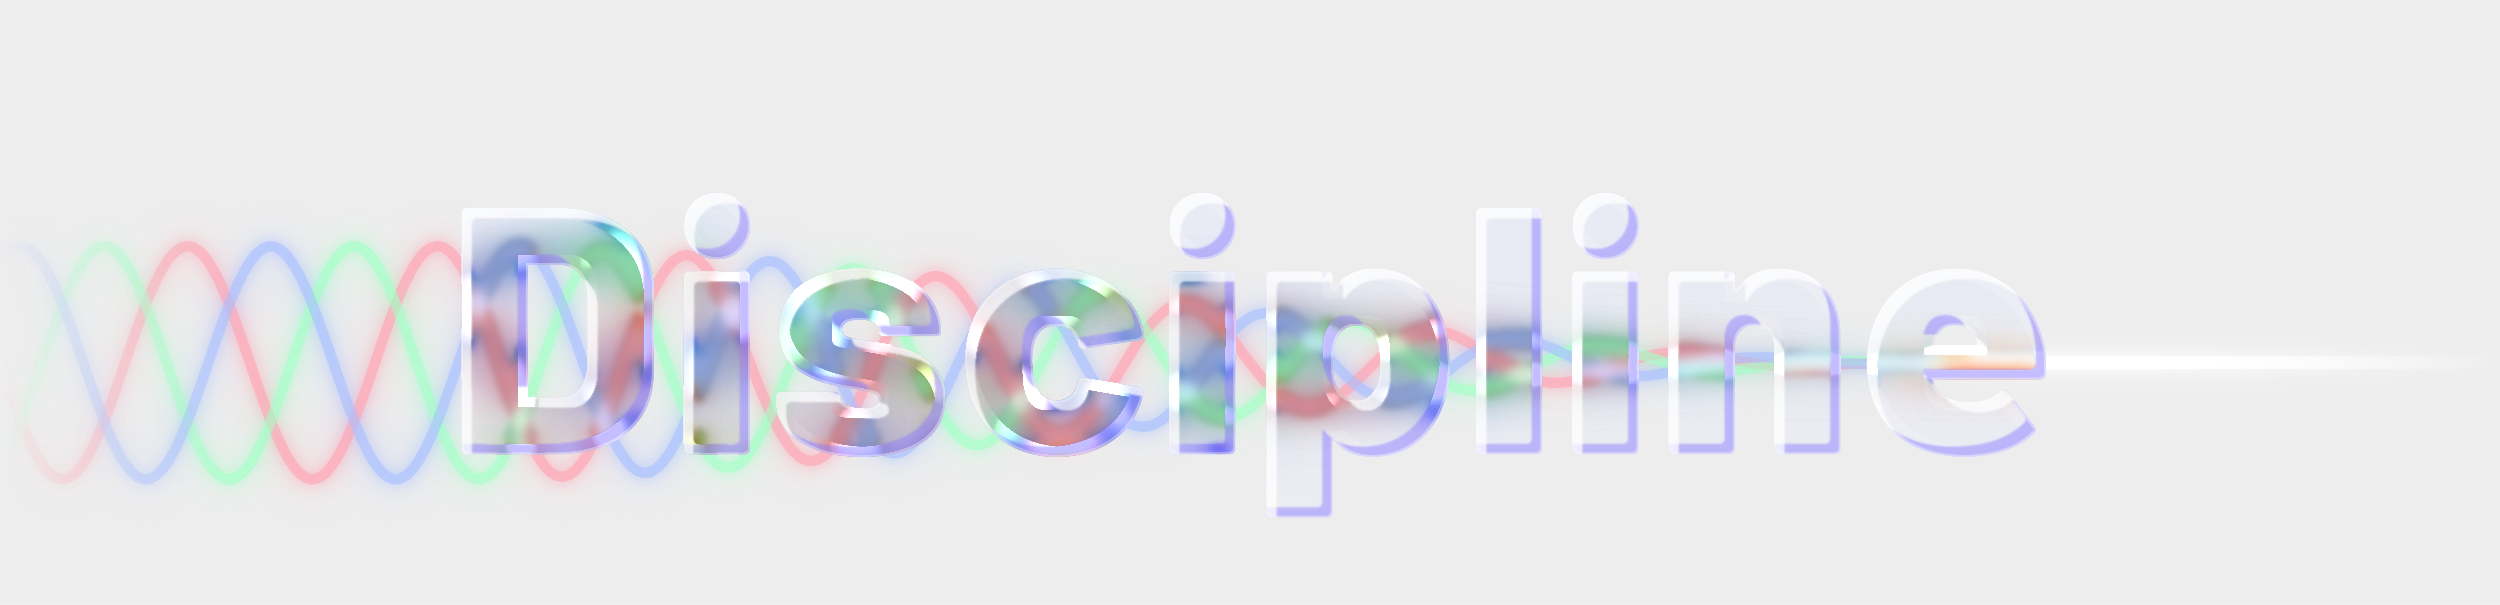
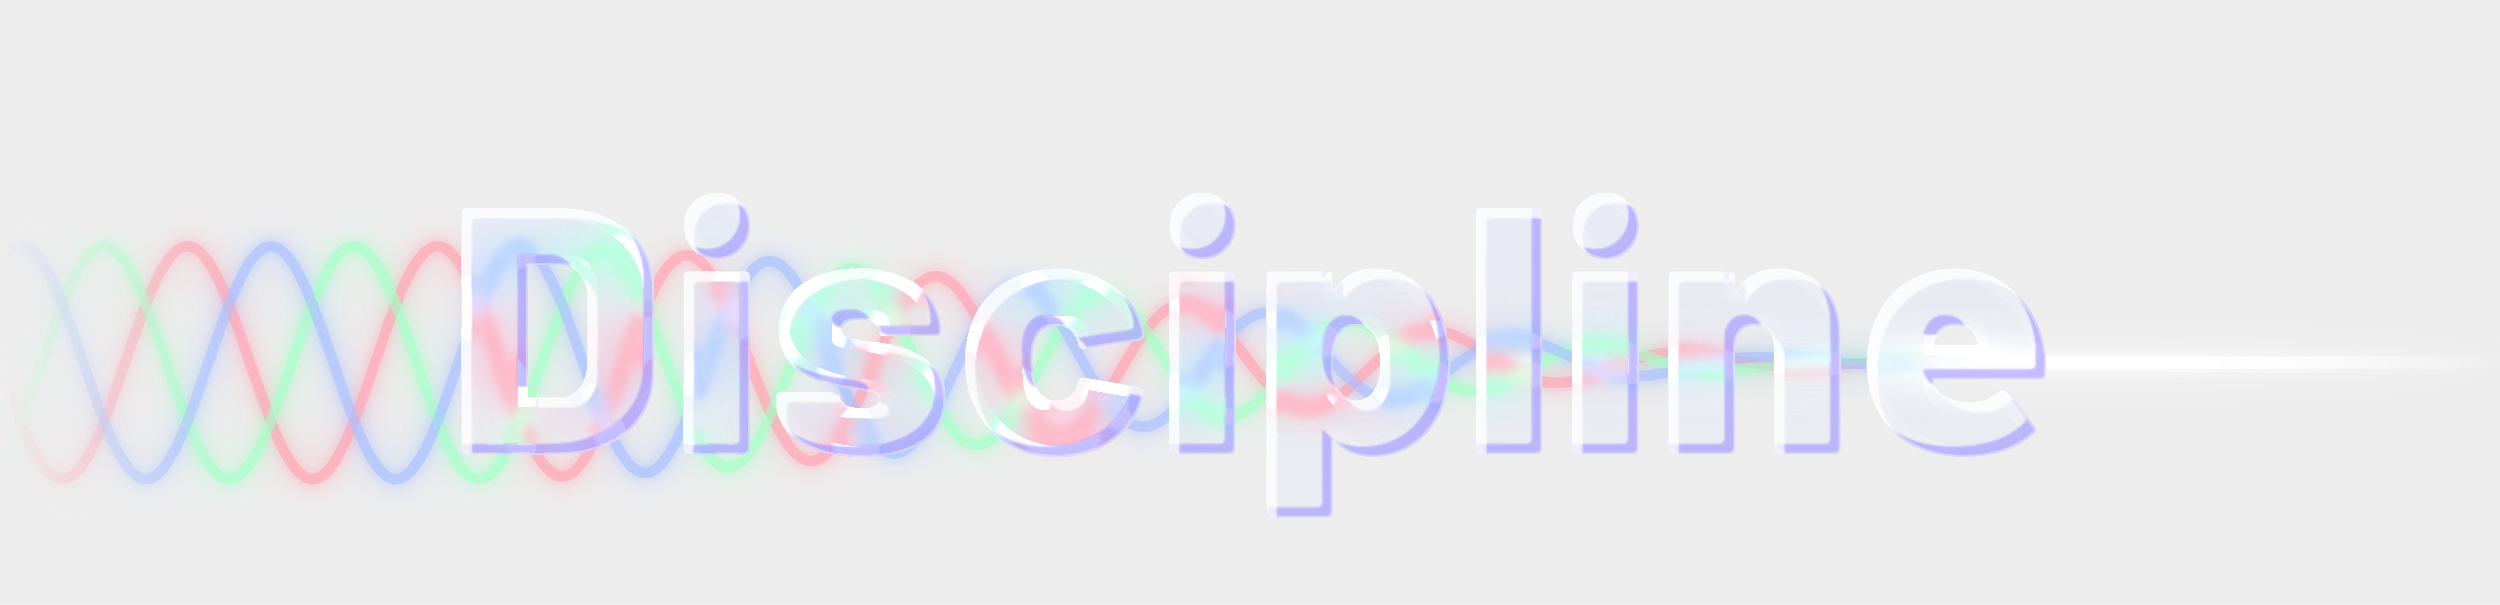
<svg xmlns="http://www.w3.org/2000/svg" width="1200" height="290" viewBox="0 0 1200 290" role="img" aria-label="Discipline">
  <defs>
    <path id="word" d="M221.6 215.5V102.4Q221.6 101.3 222.3 100.6Q222.9 99.9 224.1 99.9H267.5Q281.1 99.9 291.7 104.6Q302.2 109.3 308 118Q313.7 126.6 313.7 137.9V180Q313.7 191.3 308 199.9Q302.2 208.6 291.7 213.3Q281.1 218 267.5 218H224.1Q222.9 218 222.3 217.3Q221.6 216.7 221.6 215.5ZM254.1 190.8H268.7Q274.4 190.8 278.1 186.4Q281.8 181.9 282 174.6V143.3Q282 136 278.3 131.5Q274.6 127.1 268.5 127.1H254.1Q253.3 127.1 253.3 127.9V190Q253.3 190.8 254.1 190.8Z M328.4 108.5Q328.4 101.4 332.8 97Q337.3 92.6 344.2 92.6Q351.2 92.6 355.6 97Q360.1 101.4 360.1 108.5Q360.1 115.3 355.6 119.8Q351.2 124.4 344.2 124.4Q337.3 124.4 332.8 119.9Q328.4 115.4 328.4 108.5ZM328.2 215.5V132.8Q328.2 131.6 328.9 130.9Q329.6 130.3 330.7 130.3H357.4Q358.6 130.3 359.2 130.9Q359.9 131.6 359.9 132.8V215.5Q359.9 216.7 359.2 217.3Q358.6 218 357.4 218H330.7Q329.6 218 328.9 217.3Q328.2 216.7 328.2 215.5Z M372.6 192.2V190.7Q372.6 189.5 373.3 188.8Q373.9 188.1 375.1 188.1H400.4Q402.9 188.1 402.9 190Q402.9 192.7 405.9 194.4Q408.8 196.1 413.6 196.1Q417.3 196.1 419.6 195Q421.8 193.9 421.8 191.8Q421.8 189.5 419.1 188.6Q416.4 187.6 409.5 186.5Q403.1 185.6 398.1 184.4Q393 183.2 388.3 180.9Q373.8 173.8 373.8 158.6Q373.8 144.9 384.4 136.9Q395 128.9 412.4 128.9Q424.2 128.9 433.1 132.7Q441.9 136.5 446.8 143.4Q451.7 150.3 451.7 159.5Q451.7 161.3 449.2 161.3H424.7Q422.2 161.3 422.2 159.5Q422.2 156.6 419.6 155Q417.1 153.4 412.9 153.4Q409 153.4 406.6 154.6Q404.1 155.9 404.1 158.1Q404.1 160.8 407.3 161.8Q410.5 162.8 417.6 163.8Q418.5 164 424.1 164.9Q429.8 165.7 435 167.6Q444.1 170.8 448.9 176.4Q453.7 182.1 453.7 191.2Q453.7 205 442.9 212.2Q432.1 219.3 413.7 219.3Q394.7 219.3 383.6 211.9Q372.6 204.5 372.6 192.2Z M466.7 192.9Q463.3 184.3 463.3 173.6Q463.3 163.2 466.7 154.6Q471.4 142.6 482.2 135.8Q493 128.9 507.2 128.9Q521.5 128.9 532.6 136.1Q543.7 143.3 547.5 154.1Q548.7 157.1 549 160.5V161Q549 162.7 546.9 163.2L520.7 167.4H520.2Q518 167.4 517.8 165.2L517.2 162.8Q516.3 160 513.5 158Q510.8 156.1 507 156.1Q500.3 156.1 497.4 162.2Q495.4 166.4 495.4 173.8Q495.4 180.7 497.3 185.4Q500.1 192.2 507 192.2Q514.5 192.2 517.2 184.4L517.3 183.8Q517.8 180.9 520.2 181.4L546.5 185.8Q548.7 186.3 548.7 188.1Q548.7 190.2 547.5 193.7Q543.1 206 532.3 212.7Q521.4 219.3 507.2 219.3Q492.9 219.3 482.2 212.3Q471.6 205.3 466.7 192.9Z M561.4 108.5Q561.4 101.4 565.8 97Q570.3 92.6 577.2 92.6Q584.1 92.6 588.6 97Q593.1 101.4 593.1 108.5Q593.1 115.3 588.6 119.8Q584.1 124.4 577.2 124.4Q570.3 124.4 565.8 119.9Q561.4 115.4 561.4 108.5ZM561.2 215.5V132.8Q561.2 131.6 561.9 130.9Q562.5 130.3 563.7 130.3H590.4Q591.6 130.3 592.2 130.9Q592.9 131.6 592.9 132.8V215.5Q592.9 216.7 592.2 217.3Q591.6 218 590.4 218H563.7Q562.5 218 561.9 217.3Q561.2 216.7 561.2 215.5Z M695.8 174.5Q695.8 186.6 692.1 196.1Q688.1 206.4 679.5 212.9Q670.9 219.3 658.9 219.3Q646.6 219.3 640.7 211.6Q640.3 211.3 640 211.3Q639.6 211.4 639.6 211.9V245.8Q639.6 247 639 247.7Q638.3 248.4 637.1 248.4H610.5Q609.3 248.4 608.6 247.7Q607.9 247 607.9 245.8V132.8Q607.9 131.6 608.6 130.9Q609.3 130.3 610.5 130.3H637.1Q638.3 130.3 639 130.9Q639.6 131.6 639.6 132.8V137.9Q639.6 138.4 640 138.5Q640.3 138.7 640.7 138.2Q646.9 128.9 660.2 128.9Q671.5 128.9 680.6 136.1Q689.6 143.3 693.3 155.6Q695.8 164 695.8 174.5ZM662.6 174Q662.6 166.4 660.1 161.7Q657 156.1 651.1 156.1Q645.2 156.1 642.2 161.8Q639.6 166.5 639.6 174Q639.6 182.1 642.3 187Q645.4 192.2 651.1 192.2Q657.2 192.2 660.1 186.6Q662.6 181.7 662.6 174Z M708.5 215.5V102.4Q708.5 101.3 709.2 100.6Q709.8 99.9 711 99.9H737.7Q738.8 99.9 739.5 100.6Q740.2 101.3 740.2 102.4V215.5Q740.2 216.7 739.5 217.3Q738.8 218 737.7 218H711Q709.8 218 709.2 217.3Q708.5 216.7 708.5 215.5Z M754.9 108.5Q754.9 101.4 759.3 97Q763.8 92.6 770.7 92.6Q777.7 92.6 782.1 97Q786.6 101.4 786.6 108.5Q786.6 115.3 782.1 119.8Q777.7 124.4 770.7 124.4Q763.8 124.4 759.3 119.9Q754.9 115.4 754.9 108.5ZM754.7 215.5V132.8Q754.7 131.6 755.4 130.9Q756.1 130.3 757.2 130.3H783.9Q785.1 130.3 785.8 130.9Q786.4 131.6 786.4 132.8V215.5Q786.4 216.7 785.8 217.3Q785.1 218 783.9 218H757.2Q756.1 218 755.4 217.3Q754.7 216.7 754.7 215.5Z M883.4 160.5V215.5Q883.4 216.7 882.8 217.3Q882.1 218 880.9 218H854.2Q853.1 218 852.4 217.3Q851.7 216.7 851.7 215.5V167.4Q851.7 162.3 849.1 159.2Q846.5 156.1 842.3 156.1Q837.9 156.1 835.3 159.2Q832.7 162.3 832.7 167.4V215.5Q832.7 216.7 832 217.3Q831.3 218 830.1 218H803.5Q802.3 218 801.6 217.3Q800.9 216.7 800.9 215.5V132.8Q800.9 131.6 801.6 130.9Q802.3 130.3 803.5 130.3H830.1Q831.3 130.3 832 130.9Q832.7 131.6 832.7 132.8V138.9Q832.7 139.5 833 139.7Q833.3 139.9 833.5 139.4Q839.9 128.9 853.6 128.9Q862 128.9 868.8 132.6Q875.5 136.3 879.5 143.5Q883.4 150.7 883.4 160.5Z M982.1 175.5Q982.1 178.2 982 179.7Q982 182.1 979.4 182.1H928.8Q928.1 182.1 928.1 182.7Q928.1 184.3 929.5 186.3Q931.2 189.2 935.5 191.1Q939.8 193 945.2 193Q949.7 193 953.6 191.7Q957.5 190.3 960.2 187.8Q961 187.1 961.9 187.1Q963.1 187.1 963.7 188.1L976.6 204.5Q977.2 205.3 977.2 206.4Q977.2 207.4 976.4 208Q970.5 213.8 961.7 216.6Q952.9 219.3 942.8 219.3Q927.1 219.3 916 212.8Q904.9 206.2 899.8 194Q896.1 185.3 896.1 175.1Q896.1 164.5 899.1 156.3Q903.7 143.4 914.1 136.2Q924.6 128.9 938.8 128.9Q949.6 128.9 958.8 134Q968 139 973.9 147.9Q979.9 156.8 981.6 167.9Q982.1 171.6 982.1 175.5ZM929 162.8 928.3 164.7Q928.1 165.2 928.5 165.4Q928.8 165.7 929.2 165.7H948.4Q949.1 165.7 949.1 165Q949.1 164.3 948.6 162.8Q947.7 159.6 945.1 157.9Q942.5 156.1 938.6 156.1Q931.7 156.1 929 162.8Z" />
    <clipPath id="wordclip">
      <use href="#word" />
    </clipPath>
    <mask id="outside" maskUnits="userSpaceOnUse" x="0" y="0" width="1200" height="290">
      <rect width="1200" height="290" fill="#fff" />
      <use href="#word" fill="#000" />
    </mask>
    <linearGradient id="body" gradientUnits="userSpaceOnUse" x1="0" y1="88" x2="0" y2="253">
      <stop offset="0" stop-color="#cfd8ff" stop-opacity="0.26" />
      <stop offset="1" stop-color="#cfd8ff" stop-opacity="0.12" />
    </linearGradient>
    <linearGradient id="wavefade" gradientUnits="userSpaceOnUse" x1="0" y1="0" x2="1200" y2="0">
      <stop offset="0" stop-color="#fff" stop-opacity="0" />
      <stop offset="0.092" stop-color="#fff" />
      <stop offset="0.748" stop-color="#fff" />
      <stop offset="0.807" stop-color="#fff" stop-opacity="0" />
    </linearGradient>
    <linearGradient id="beamfade" gradientUnits="userSpaceOnUse" x1="0" y1="0" x2="1200" y2="0">
      <stop offset="0.748" stop-color="#fff" stop-opacity="0" />
      <stop offset="0.807" stop-color="#fff" />
      <stop offset="0.875" stop-color="#fff" />
      <stop offset="1" stop-color="#fff" stop-opacity="0" />
    </linearGradient>
    <mask id="wavemask" maskUnits="userSpaceOnUse" x="0" y="0" width="1200" height="290">
      <rect width="1200" height="290" fill="url(#wavefade)" />
    </mask>
    <mask id="beammask" maskUnits="userSpaceOnUse" x="0" y="0" width="1200" height="290">
      <rect width="1200" height="290" fill="url(#beamfade)" />
    </mask>
    <path id="w0" d="M0,174.1 L3,182.9 L6,191.4 L9,199.6 L12,207.1 L15,213.7 L18,219.4 L21,224.0 L24,227.4 L27,229.4 L30,230.1 L33,229.4 L36,227.4 L39,224.0 L42,219.4 L45,213.7 L48,207.1 L51,199.6 L54,191.4 L57,182.9 L60,174.1 L63,165.4 L66,156.8 L69,148.7 L72,141.2 L75,134.5 L78,128.8 L81,124.2 L84,120.9 L87,118.8 L90,118.1 L93,118.8 L96,120.9 L99,124.2 L102,128.8 L105,134.5 L108,141.2 L111,148.7 L114,156.8 L117,165.4 L120,174.1 L123,182.9 L126,191.4 L129,199.6 L132,207.1 L135,213.7 L138,219.4 L141,224.0 L144,227.4 L147,229.4 L150,230.1 L153,229.4 L156,227.4 L159,224.0 L162,219.4 L165,213.7 L168,207.1 L171,199.6 L174,191.4 L177,182.9 L180,174.1 L183,165.4 L186,156.8 L189,148.7 L192,141.2 L195,134.5 L198,128.8 L201,124.2 L204,120.9 L207,118.8 L210,118.1 L213,118.8 L216,120.9 L219,124.3 L222,128.9 L225,134.6 L228,141.3 L231,148.8 L234,156.9 L237,165.4 L240,174.1 L243,182.8 L246,191.3 L249,199.3 L252,206.7 L255,213.2 L258,218.8 L261,223.2 L264,226.4 L267,228.3 L270,228.9 L273,228.1 L276,226.0 L279,222.6 L282,218.1 L285,212.4 L288,205.9 L291,198.6 L294,190.7 L297,182.5 L300,174.1 L303,165.8 L306,157.7 L309,150.1 L312,143.1 L315,136.9 L318,131.7 L321,127.5 L324,124.6 L327,122.9 L330,122.4 L333,123.2 L336,125.3 L339,128.6 L342,132.9 L345,138.3 L348,144.4 L351,151.3 L354,158.7 L357,166.3 L360,174.1 L363,181.9 L366,189.3 L369,196.4 L372,202.8 L375,208.4 L378,213.1 L381,216.9 L384,219.5 L387,221.0 L390,221.3 L393,220.5 L396,218.5 L399,215.5 L402,211.5 L405,206.6 L408,201.0 L411,194.7 L414,188.1 L417,181.1 L420,174.1 L423,167.2 L426,160.6 L429,154.3 L432,148.6 L435,143.7 L438,139.5 L441,136.3 L444,134.0 L447,132.8 L450,132.5 L453,133.4 L456,135.2 L459,137.9 L462,141.5 L465,145.8 L468,150.8 L471,156.2 L474,162.1 L477,168.1 L480,174.1 L483,180.1 L486,185.8 L489,191.2 L492,196.0 L495,200.2 L498,203.7 L501,206.4 L504,208.3 L507,209.2 L510,209.4 L513,208.6 L516,207.0 L519,204.6 L522,201.5 L525,197.9 L528,193.7 L531,189.1 L534,184.2 L537,179.2 L540,174.1 L543,169.2 L546,164.5 L549,160.1 L552,156.2 L555,152.8 L558,150.0 L561,147.9 L564,146.4 L567,145.7 L570,145.7 L573,146.4 L576,147.7 L579,149.7 L582,152.2 L585,155.2 L588,158.6 L591,162.3 L594,166.2 L597,170.2 L600,174.1 L603,178.0 L606,181.7 L609,185.0 L612,188.1 L615,190.7 L618,192.8 L621,194.3 L624,195.4 L627,195.9 L630,195.8 L633,195.2 L636,194.1 L639,192.6 L642,190.6 L645,188.3 L648,185.7 L651,182.9 L654,180.0 L657,177.1 L660,174.1 L663,171.3 L666,168.6 L669,166.2 L672,164.1 L675,162.3 L678,160.8 L681,159.7 L684,159.1 L687,158.8 L690,158.9 L693,159.4 L696,160.2 L699,161.4 L702,162.8 L705,164.4 L708,166.2 L711,168.2 L714,170.2 L717,172.2 L720,174.1 L723,176.0 L726,177.7 L729,179.3 L732,180.7 L735,181.8 L738,182.7 L741,183.3 L744,183.7 L747,183.8 L750,183.6 L753,183.3 L756,182.7 L759,181.9 L762,181.0 L765,179.9 L768,178.8 L771,177.6 L774,176.4 L777,175.3 L780,174.1 L783,173.1 L786,172.1 L789,171.3 L792,170.6 L795,170.0 L798,169.6 L801,169.3 L804,169.2 L807,169.2 L810,169.3 L813,169.6 L816,169.9 L819,170.4 L822,170.9 L825,171.4 L828,172.0 L831,172.6 L834,173.1 L837,173.6 L840,174.1 L843,174.6 L846,175.0 L849,175.3 L852,175.5 L855,175.7 L858,175.8 L861,175.8 L864,175.8 L867,175.8 L870,175.7 L873,175.5 L876,175.4 L879,175.2 L882,175.0 L885,174.8 L888,174.7 L891,174.5 L894,174.4 L897,174.2 L900,174.1 L903,174.1 L906,174.0 L909,174.0 L912,174.0 L915,174.0 L918,174.0 L921,174.0 L924,174.0 L927,174.1 L930,174.1 L933,174.1 L936,174.1 L939,174.1 L942,174.1 L945,174.1 L948,174.1 L951,174.1 L954,174.1 L957,174.1 L960,174.1 L963,174.1 L966,174.1 L969,174.1 L972,174.1 L975,174.1 L978,174.1 L981,174.1 L984,174.1 L987,174.1 L990,174.1 L993,174.1 L996,174.1 L999,174.1 L1002,174.1 L1005,174.1 L1008,174.1 L1011,174.1 L1014,174.1 L1017,174.1 L1020,174.1 L1023,174.1 L1026,174.1 L1029,174.1 L1032,174.1 L1035,174.1 L1038,174.1 L1041,174.1 L1044,174.1 L1047,174.1 L1050,174.1 L1053,174.1 L1056,174.1 L1059,174.1 L1062,174.1 L1065,174.1 L1068,174.1 L1071,174.1 L1074,174.1 L1077,174.1 L1080,174.1 L1083,174.1 L1086,174.1 L1089,174.1 L1092,174.1 L1095,174.1 L1098,174.1 L1101,174.1 L1104,174.1 L1107,174.1 L1110,174.1 L1113,174.1 L1116,174.1 L1119,174.1 L1122,174.1 L1125,174.1 L1128,174.1 L1131,174.1 L1134,174.1 L1137,174.1 L1140,174.1 L1143,174.1 L1146,174.1 L1149,174.1 L1152,174.1 L1155,174.1 L1158,174.1 L1161,174.1 L1164,174.1 L1167,174.1 L1170,174.1 L1173,174.1 L1176,174.1 L1179,174.1 L1182,174.1 L1185,174.1 L1188,174.1 L1191,174.1 L1194,174.1 L1197,174.1 L1200,174.1 L1203,174.1" />
    <path id="w1" d="M0,222.6 L3,217.7 L6,211.6 L9,204.6 L12,196.9 L15,188.6 L18,180.0 L21,171.2 L24,162.5 L27,154.1 L30,146.1 L33,138.9 L36,132.5 L39,127.2 L42,123.0 L45,120.0 L48,118.4 L51,118.2 L54,119.4 L57,121.9 L60,125.6 L63,130.6 L66,136.7 L69,143.6 L72,151.4 L75,159.6 L78,168.3 L81,177.1 L84,185.8 L87,194.2 L90,202.1 L93,209.4 L96,215.8 L99,221.1 L102,225.3 L105,228.2 L108,229.8 L111,230.1 L114,228.9 L117,226.4 L120,222.6 L123,217.7 L126,211.6 L129,204.6 L132,196.9 L135,188.6 L138,180.0 L141,171.2 L144,162.5 L147,154.1 L150,146.1 L153,138.9 L156,132.5 L159,127.2 L162,123.0 L165,120.0 L168,118.4 L171,118.2 L174,119.4 L177,121.9 L180,125.6 L183,130.6 L186,136.7 L189,143.6 L192,151.4 L195,159.6 L198,168.3 L201,177.1 L204,185.8 L207,194.2 L210,202.1 L213,209.4 L216,215.7 L219,221.1 L222,225.2 L225,228.1 L228,229.7 L231,229.9 L234,228.7 L237,226.1 L240,222.3 L243,217.3 L246,211.3 L249,204.3 L252,196.6 L255,188.4 L258,179.9 L261,171.3 L264,162.7 L267,154.5 L270,146.7 L273,139.7 L276,133.6 L279,128.5 L282,124.5 L285,121.8 L288,120.4 L291,120.3 L294,121.6 L297,124.1 L300,127.8 L303,132.7 L306,138.6 L309,145.3 L312,152.7 L315,160.5 L318,168.7 L321,176.9 L324,185.0 L327,192.7 L330,200.0 L333,206.6 L336,212.3 L339,217.0 L342,220.7 L345,223.1 L348,224.4 L351,224.4 L354,223.1 L357,220.7 L360,217.1 L363,212.5 L366,207.0 L369,200.8 L372,193.9 L375,186.7 L378,179.2 L381,171.6 L384,164.2 L387,157.1 L390,150.5 L393,144.6 L396,139.4 L399,135.2 L402,132.0 L405,129.8 L408,128.8 L411,128.8 L414,130.0 L417,132.3 L420,135.6 L423,139.8 L426,144.7 L429,150.4 L432,156.5 L435,163.0 L438,169.7 L441,176.4 L444,182.9 L447,189.1 L450,194.9 L453,200.1 L456,204.6 L459,208.2 L462,211.0 L465,212.8 L468,213.7 L471,213.5 L474,212.4 L477,210.3 L480,207.5 L483,203.8 L486,199.4 L489,194.6 L492,189.3 L495,183.7 L498,178.0 L501,172.2 L504,166.7 L507,161.4 L510,156.5 L513,152.2 L516,148.5 L519,145.4 L522,143.2 L525,141.7 L528,141.1 L531,141.3 L534,142.3 L537,144.1 L540,146.5 L543,149.6 L546,153.3 L549,157.3 L552,161.7 L555,166.3 L558,171.0 L561,175.7 L564,180.2 L567,184.5 L570,188.4 L573,191.8 L576,194.8 L579,197.1 L582,198.9 L585,200.0 L588,200.4 L591,200.2 L594,199.3 L597,197.8 L600,195.8 L603,193.3 L606,190.4 L609,187.2 L612,183.8 L615,180.2 L618,176.5 L621,172.9 L624,169.5 L627,166.2 L630,163.3 L633,160.7 L636,158.5 L639,156.8 L642,155.5 L645,154.8 L648,154.5 L651,154.8 L654,155.5 L657,156.7 L660,158.2 L663,160.1 L666,162.3 L669,164.6 L672,167.2 L675,169.8 L678,172.4 L681,175.0 L684,177.4 L687,179.7 L690,181.8 L693,183.5 L696,185.0 L699,186.1 L702,186.9 L705,187.4 L708,187.5 L711,187.2 L714,186.7 L717,185.8 L720,184.7 L723,183.4 L726,182.0 L729,180.3 L732,178.7 L735,176.9 L738,175.2 L741,173.6 L744,172.1 L747,170.6 L750,169.4 L753,168.3 L756,167.5 L759,166.8 L762,166.4 L765,166.2 L768,166.2 L771,166.4 L774,166.8 L777,167.4 L780,168.1 L783,168.9 L786,169.8 L789,170.7 L792,171.7 L795,172.6 L798,173.5 L801,174.4 L804,175.2 L807,175.9 L810,176.5 L813,177.0 L816,177.4 L819,177.7 L822,177.8 L825,177.8 L828,177.8 L831,177.6 L834,177.4 L837,177.1 L840,176.7 L843,176.3 L846,175.9 L849,175.5 L852,175.1 L855,174.7 L858,174.4 L861,174.0 L864,173.8 L867,173.5 L870,173.4 L873,173.2 L876,173.2 L879,173.1 L882,173.1 L885,173.2 L888,173.3 L891,173.3 L894,173.4 L897,173.5 L900,173.7 L903,173.8 L906,173.9 L909,173.9 L912,174.0 L915,174.1 L918,174.1 L921,174.1 L924,174.2 L927,174.2 L930,174.2 L933,174.2 L936,174.1 L939,174.1 L942,174.1 L945,174.1 L948,174.1 L951,174.1 L954,174.1 L957,174.1 L960,174.1 L963,174.1 L966,174.1 L969,174.1 L972,174.1 L975,174.1 L978,174.1 L981,174.1 L984,174.1 L987,174.1 L990,174.1 L993,174.1 L996,174.1 L999,174.1 L1002,174.1 L1005,174.1 L1008,174.1 L1011,174.1 L1014,174.1 L1017,174.1 L1020,174.1 L1023,174.1 L1026,174.1 L1029,174.1 L1032,174.1 L1035,174.1 L1038,174.1 L1041,174.1 L1044,174.1 L1047,174.1 L1050,174.1 L1053,174.1 L1056,174.1 L1059,174.1 L1062,174.1 L1065,174.1 L1068,174.1 L1071,174.1 L1074,174.1 L1077,174.1 L1080,174.1 L1083,174.1 L1086,174.1 L1089,174.1 L1092,174.1 L1095,174.1 L1098,174.1 L1101,174.1 L1104,174.1 L1107,174.1 L1110,174.1 L1113,174.1 L1116,174.1 L1119,174.1 L1122,174.1 L1125,174.1 L1128,174.1 L1131,174.1 L1134,174.1 L1137,174.1 L1140,174.1 L1143,174.1 L1146,174.1 L1149,174.1 L1152,174.1 L1155,174.1 L1158,174.1 L1161,174.1 L1164,174.1 L1167,174.1 L1170,174.1 L1173,174.1 L1176,174.1 L1179,174.1 L1182,174.1 L1185,174.1 L1188,174.1 L1191,174.1 L1194,174.1 L1197,174.1 L1200,174.1 L1203,174.1" />
    <path id="w2" d="M0,125.6 L3,121.9 L6,119.4 L9,118.2 L12,118.4 L15,120.0 L18,123.0 L21,127.2 L24,132.5 L27,138.9 L30,146.1 L33,154.1 L36,162.5 L39,171.2 L42,180.0 L45,188.6 L48,196.9 L51,204.6 L54,211.6 L57,217.7 L60,222.6 L63,226.4 L66,228.9 L69,230.1 L72,229.8 L75,228.2 L78,225.3 L81,221.1 L84,215.8 L87,209.4 L90,202.1 L93,194.2 L96,185.8 L99,177.1 L102,168.3 L105,159.6 L108,151.4 L111,143.6 L114,136.7 L117,130.6 L120,125.6 L123,121.9 L126,119.4 L129,118.2 L132,118.4 L135,120.0 L138,123.0 L141,127.2 L144,132.5 L147,138.9 L150,146.1 L153,154.1 L156,162.5 L159,171.2 L162,180.0 L165,188.6 L168,196.9 L171,204.6 L174,211.6 L177,217.7 L180,222.6 L183,226.4 L186,228.9 L189,230.1 L192,229.8 L195,228.2 L198,225.3 L201,221.1 L204,215.8 L207,209.4 L210,202.1 L213,194.2 L216,185.8 L219,177.1 L222,168.3 L225,159.7 L228,151.4 L231,143.7 L234,136.8 L237,130.9 L240,126.0 L243,122.3 L246,119.8 L249,118.8 L252,119.1 L255,120.8 L258,123.7 L261,127.9 L264,133.3 L267,139.6 L270,146.7 L273,154.5 L276,162.8 L279,171.3 L282,179.8 L285,188.2 L288,196.1 L291,203.5 L294,210.1 L297,215.8 L300,220.4 L303,223.9 L306,226.1 L309,227.0 L312,226.7 L315,225.0 L318,222.1 L321,218.0 L324,212.9 L327,206.8 L330,200.0 L333,192.6 L336,184.8 L339,176.8 L342,168.8 L345,161.0 L348,153.6 L351,146.7 L354,140.6 L357,135.4 L360,131.2 L363,128.0 L366,126.0 L369,125.3 L372,125.7 L375,127.3 L378,130.1 L381,133.9 L384,138.7 L387,144.3 L390,150.5 L393,157.3 L396,164.4 L399,171.7 L402,179.0 L405,186.0 L408,192.7 L411,198.8 L414,204.3 L417,208.9 L420,212.7 L423,215.4 L426,217.1 L429,217.7 L432,217.3 L435,215.7 L438,213.2 L441,209.8 L444,205.5 L447,200.5 L450,194.9 L453,188.9 L456,182.7 L459,176.3 L462,169.9 L465,163.8 L468,158.0 L471,152.7 L474,148.0 L477,144.0 L480,140.8 L483,138.5 L486,137.1 L489,136.7 L492,137.2 L495,138.5 L498,140.8 L501,143.8 L504,147.5 L507,151.8 L510,156.5 L513,161.6 L516,167.0 L519,172.3 L522,177.7 L525,182.8 L528,187.6 L531,192.0 L534,195.9 L537,199.2 L540,201.7 L543,203.6 L546,204.6 L549,204.9 L552,204.5 L555,203.3 L558,201.4 L561,198.9 L564,195.8 L567,192.3 L570,188.4 L573,184.2 L576,179.9 L579,175.6 L582,171.3 L585,167.2 L588,163.4 L591,159.9 L594,156.9 L597,154.4 L600,152.4 L603,151.1 L606,150.3 L609,150.1 L612,150.6 L615,151.6 L618,153.1 L621,155.1 L624,157.5 L627,160.3 L630,163.3 L633,166.5 L636,169.8 L639,173.1 L642,176.3 L645,179.3 L648,182.1 L651,184.7 L654,186.9 L657,188.7 L660,190.1 L663,191.0 L666,191.5 L669,191.5 L672,191.2 L675,190.4 L678,189.2 L681,187.7 L684,185.9 L687,183.9 L690,181.8 L693,179.5 L696,177.2 L699,174.9 L702,172.7 L705,170.6 L708,168.7 L711,167.0 L714,165.5 L717,164.4 L720,163.5 L723,163.0 L726,162.7 L729,162.7 L732,163.1 L735,163.7 L738,164.5 L741,165.5 L744,166.7 L747,168.0 L750,169.4 L753,170.8 L756,172.3 L759,173.7 L762,175.0 L765,176.3 L768,177.4 L771,178.3 L774,179.1 L777,179.8 L780,180.2 L783,180.4 L786,180.5 L789,180.4 L792,180.2 L795,179.8 L798,179.3 L801,178.7 L804,178.0 L807,177.3 L810,176.5 L813,175.8 L816,175.1 L819,174.4 L822,173.7 L825,173.1 L828,172.6 L831,172.2 L834,171.9 L837,171.7 L840,171.6 L843,171.5 L846,171.5 L849,171.6 L852,171.8 L855,172.0 L858,172.3 L861,172.5 L864,172.8 L867,173.1 L870,173.4 L873,173.6 L876,173.9 L879,174.1 L882,174.2 L885,174.4 L888,174.5 L891,174.6 L894,174.6 L897,174.6 L900,174.6 L903,174.6 L906,174.5 L909,174.5 L912,174.4 L915,174.4 L918,174.3 L921,174.3 L924,174.2 L927,174.2 L930,174.2 L933,174.1 L936,174.1 L939,174.1 L942,174.1 L945,174.1 L948,174.1 L951,174.1 L954,174.1 L957,174.1 L960,174.1 L963,174.1 L966,174.1 L969,174.1 L972,174.1 L975,174.1 L978,174.1 L981,174.1 L984,174.1 L987,174.1 L990,174.1 L993,174.1 L996,174.1 L999,174.1 L1002,174.1 L1005,174.1 L1008,174.1 L1011,174.1 L1014,174.1 L1017,174.1 L1020,174.1 L1023,174.1 L1026,174.1 L1029,174.1 L1032,174.1 L1035,174.1 L1038,174.1 L1041,174.1 L1044,174.1 L1047,174.1 L1050,174.1 L1053,174.1 L1056,174.1 L1059,174.1 L1062,174.1 L1065,174.1 L1068,174.1 L1071,174.1 L1074,174.1 L1077,174.1 L1080,174.1 L1083,174.1 L1086,174.1 L1089,174.1 L1092,174.1 L1095,174.1 L1098,174.1 L1101,174.1 L1104,174.1 L1107,174.1 L1110,174.1 L1113,174.1 L1116,174.1 L1119,174.1 L1122,174.1 L1125,174.1 L1128,174.1 L1131,174.1 L1134,174.1 L1137,174.1 L1140,174.1 L1143,174.1 L1146,174.1 L1149,174.1 L1152,174.1 L1155,174.1 L1158,174.1 L1161,174.1 L1164,174.1 L1167,174.1 L1170,174.1 L1173,174.1 L1176,174.1 L1179,174.1 L1182,174.1 L1185,174.1 L1188,174.1 L1191,174.1 L1194,174.1 L1197,174.1 L1200,174.1 L1203,174.1" />
    <path id="beam" d="M0,174.1 H1200" />
    <g id="light">
      <g fill="none" stroke-width="5" stroke-linecap="round" stroke-linejoin="round" stroke-opacity="0.6" mask="url(#wavemask)">
        <use href="#w0" stroke="#ffa3b3" />
        <use href="#w1" stroke="#a3ffc6" />
        <use href="#w2" stroke="#a9c0ff" />
      </g>
      <use href="#beam" fill="none" stroke="#ffffff" stroke-width="6" stroke-linecap="round" mask="url(#beammask)" />
    </g>
    <g id="lightin">
      <g fill="none" stroke-width="7.5" stroke-linecap="round" stroke-linejoin="round" stroke-opacity="0.6" mask="url(#wavemask)">
        <use href="#w0" stroke="#ffa3b3" />
        <use href="#w1" stroke="#a3ffc6" />
        <use href="#w2" stroke="#a9c0ff" />
      </g>
      <use href="#beam" fill="none" stroke="#ffffff" stroke-width="9" stroke-linecap="round" mask="url(#beammask)" />
    </g>
    <filter id="glow" filterUnits="userSpaceOnUse" x="0" y="0" width="1200" height="290" color-interpolation-filters="sRGB">
      <feGaussianBlur in="SourceGraphic" stdDeviation="9" result="wideRaw" />
      <feComponentTransfer in="wideRaw" result="wide">
        <feFuncA type="linear" slope="1.0" />
      </feComponentTransfer>
      <feGaussianBlur in="SourceGraphic" stdDeviation="3" result="tight" />
      <feMerge>
        <feMergeNode in="wide" />
        <feMergeNode in="tight" />
        <feMergeNode in="SourceGraphic" />
      </feMerge>
    </filter>
    <filter id="glass" filterUnits="userSpaceOnUse" x="0" y="0" width="1200" height="290" color-interpolation-filters="sRGB">
      <feColorMatrix in="SourceAlpha" type="matrix" values="0 0 0 0 0  0 0 0 0 0  0 0 0 0 0  0 0 0 30 0" result="mask" />
      <feComponentTransfer in="SourceGraphic" result="light">
        <feFuncA type="linear" slope="1.4" intercept="-0.1" />
      </feComponentTransfer>
      <feGaussianBlur in="mask" stdDeviation="3" result="soft" />
      <feFlood flood-color="rgb(128,128,128)" result="flat" />
      <feOffset in="soft" dx="3" dy="0" result="Lshift" />
      <feComposite in="soft" in2="Lshift" operator="out" result="Lramp" />
      <feFlood flood-color="rgb(255, 128, 128)" />
      <feComposite in2="Lramp" operator="in" result="Lpush" />
      <feOffset in="soft" dx="-3" dy="0" result="Rshift" />
      <feComposite in="soft" in2="Rshift" operator="out" result="Rramp" />
      <feFlood flood-color="rgb(0, 128, 128)" />
      <feComposite in2="Rramp" operator="in" result="Rpush" />
      <feOffset in="soft" dx="0" dy="3" result="Tshift" />
      <feComposite in="soft" in2="Tshift" operator="out" result="Tramp" />
      <feFlood flood-color="rgb(128, 255, 128)" />
      <feComposite in2="Tramp" operator="in" result="Tpush" />
      <feOffset in="soft" dx="0" dy="-3" result="Bshift" />
      <feComposite in="soft" in2="Bshift" operator="out" result="Bramp" />
      <feFlood flood-color="rgb(128, 0, 128)" />
      <feComposite in2="Bramp" operator="in" result="Bpush" />
      <feMerge result="rawmap">
        <feMergeNode in="flat" />
        <feMergeNode in="Lpush" />
        <feMergeNode in="Rpush" />
        <feMergeNode in="Tpush" />
        <feMergeNode in="Bpush" />
      </feMerge>
      <feGaussianBlur in="rawmap" stdDeviation="0.8" result="dmap" />
-       <feColorMatrix in="light" type="matrix" values="1 0 0 0 0  0 0 0 0 0  0 0 0 0 0  0 0 0 1 0" result="cR" />
-       <feDisplacementMap in="cR" in2="dmap" scale="46.8" xChannelSelector="R" yChannelSelector="G" result="dR" />
-       <feColorMatrix in="light" type="matrix" values="0 0 0 0 0  0 1 0 0 0  0 0 0 0 0  0 0 0 1 0" result="cG" />
-       <feDisplacementMap in="cG" in2="dmap" scale="55.0" xChannelSelector="R" yChannelSelector="G" result="dG" />
-       <feColorMatrix in="light" type="matrix" values="0 0 0 0 0  0 0 0 0 0  0 0 1 0 0  0 0 0 1 0" result="cB" />
-       <feDisplacementMap in="cB" in2="dmap" scale="63.2" xChannelSelector="R" yChannelSelector="G" result="dB" />
-       <feComposite in="dR" in2="dG" operator="arithmetic" k1="0" k2="1" k3="1" k4="0" result="dRG" />
-       <feComposite in="dRG" in2="dB" operator="arithmetic" k1="0" k2="1" k3="1" k4="0" result="bent" />
+       <feDisplacementMap in="light" in2="dmap" scale="55" xChannelSelector="R" yChannelSelector="G" result="bent" />
      <feGaussianBlur in="bent" stdDeviation="1.8" result="frost" />
      <feColorMatrix in="bent" type="matrix" values="1.15 0 0 0 0  0 1.15 0 0 0  0 0 1.15 0 0  0 0 0 1.9 0" result="hot" />
      <feGaussianBlur in="hot" stdDeviation="6 3.5" result="bloomA0" />
      <feComponentTransfer in="bloomA0" result="bloomA">
        <feFuncA type="linear" slope="0.9" />
      </feComponentTransfer>
      <feGaussianBlur in="hot" stdDeviation="26 9" result="bloomB0" />
      <feComponentTransfer in="bloomB0" result="bloomB">
        <feFuncA type="linear" slope="2.1" />
      </feComponentTransfer>
      <feOffset in="mask" dx="5" dy="5" result="sTL" />
      <feComposite in="mask" in2="sTL" operator="out" result="litRaw" />
      <feGaussianBlur in="litRaw" stdDeviation="0.6" result="litShape" />
      <feFlood flood-color="#ffffff" flood-opacity="0.75" />
      <feComposite in2="litShape" operator="in" result="lit" />
      <feOffset in="mask" dx="-5" dy="-5" result="sBR" />
      <feComposite in="mask" in2="sBR" operator="out" result="shadeRaw" />
      <feGaussianBlur in="shadeRaw" stdDeviation="0.6" result="shadeShape" />
      <feFlood flood-color="#8a7dff" flood-opacity="0.5" />
      <feComposite in2="shadeShape" operator="in" result="shade" />
      <feMorphology in="mask" operator="erode" radius="5" result="core" />
      <feComposite in="mask" in2="core" operator="out" result="edgeShape" />
      <feFlood flood-color="#ffffff" flood-opacity="0.16" />
      <feComposite in2="edgeShape" operator="in" result="edge" />
      <feComposite in="bloomA" in2="edgeShape" operator="in" result="catchRaw" />
      <feComponentTransfer in="catchRaw" result="catch">
        <feFuncA type="linear" slope="2.8" />
      </feComponentTransfer>
      <feMorphology in="mask" operator="erode" radius="0.9" result="inner" />
      <feComposite in="mask" in2="inner" operator="out" result="rimShape" />
      <feFlood flood-color="#ffffff" flood-opacity="0.35" />
      <feComposite in2="rimShape" operator="in" result="rim" />
      <feMerge result="inside">
        <feMergeNode in="bloomB" />
        <feMergeNode in="frost" />
        <feMergeNode in="bloomA" />
        <feMergeNode in="catch" />
        <feMergeNode in="edge" />
        <feMergeNode in="shade" />
        <feMergeNode in="lit" />
        <feMergeNode in="rim" />
      </feMerge>
      <feComposite in="inside" in2="mask" operator="in" result="insideClip" />
      <feMerge>
        <feMergeNode in="insideClip" />
      </feMerge>
    </filter>
  </defs>
  <g mask="url(#outside)">
    <g filter="url(#glow)">
      <rect width="1200" height="290" fill="#000" fill-opacity="0.004" />
      <use href="#light" />
    </g>
  </g>
  <use href="#word" fill="url(#body)" />
  <g filter="url(#glass)">
    <use href="#word" fill="#fff" fill-opacity="0.05" />
    <g clip-path="url(#wordclip)">
      <use href="#lightin" />
    </g>
  </g>
</svg>
